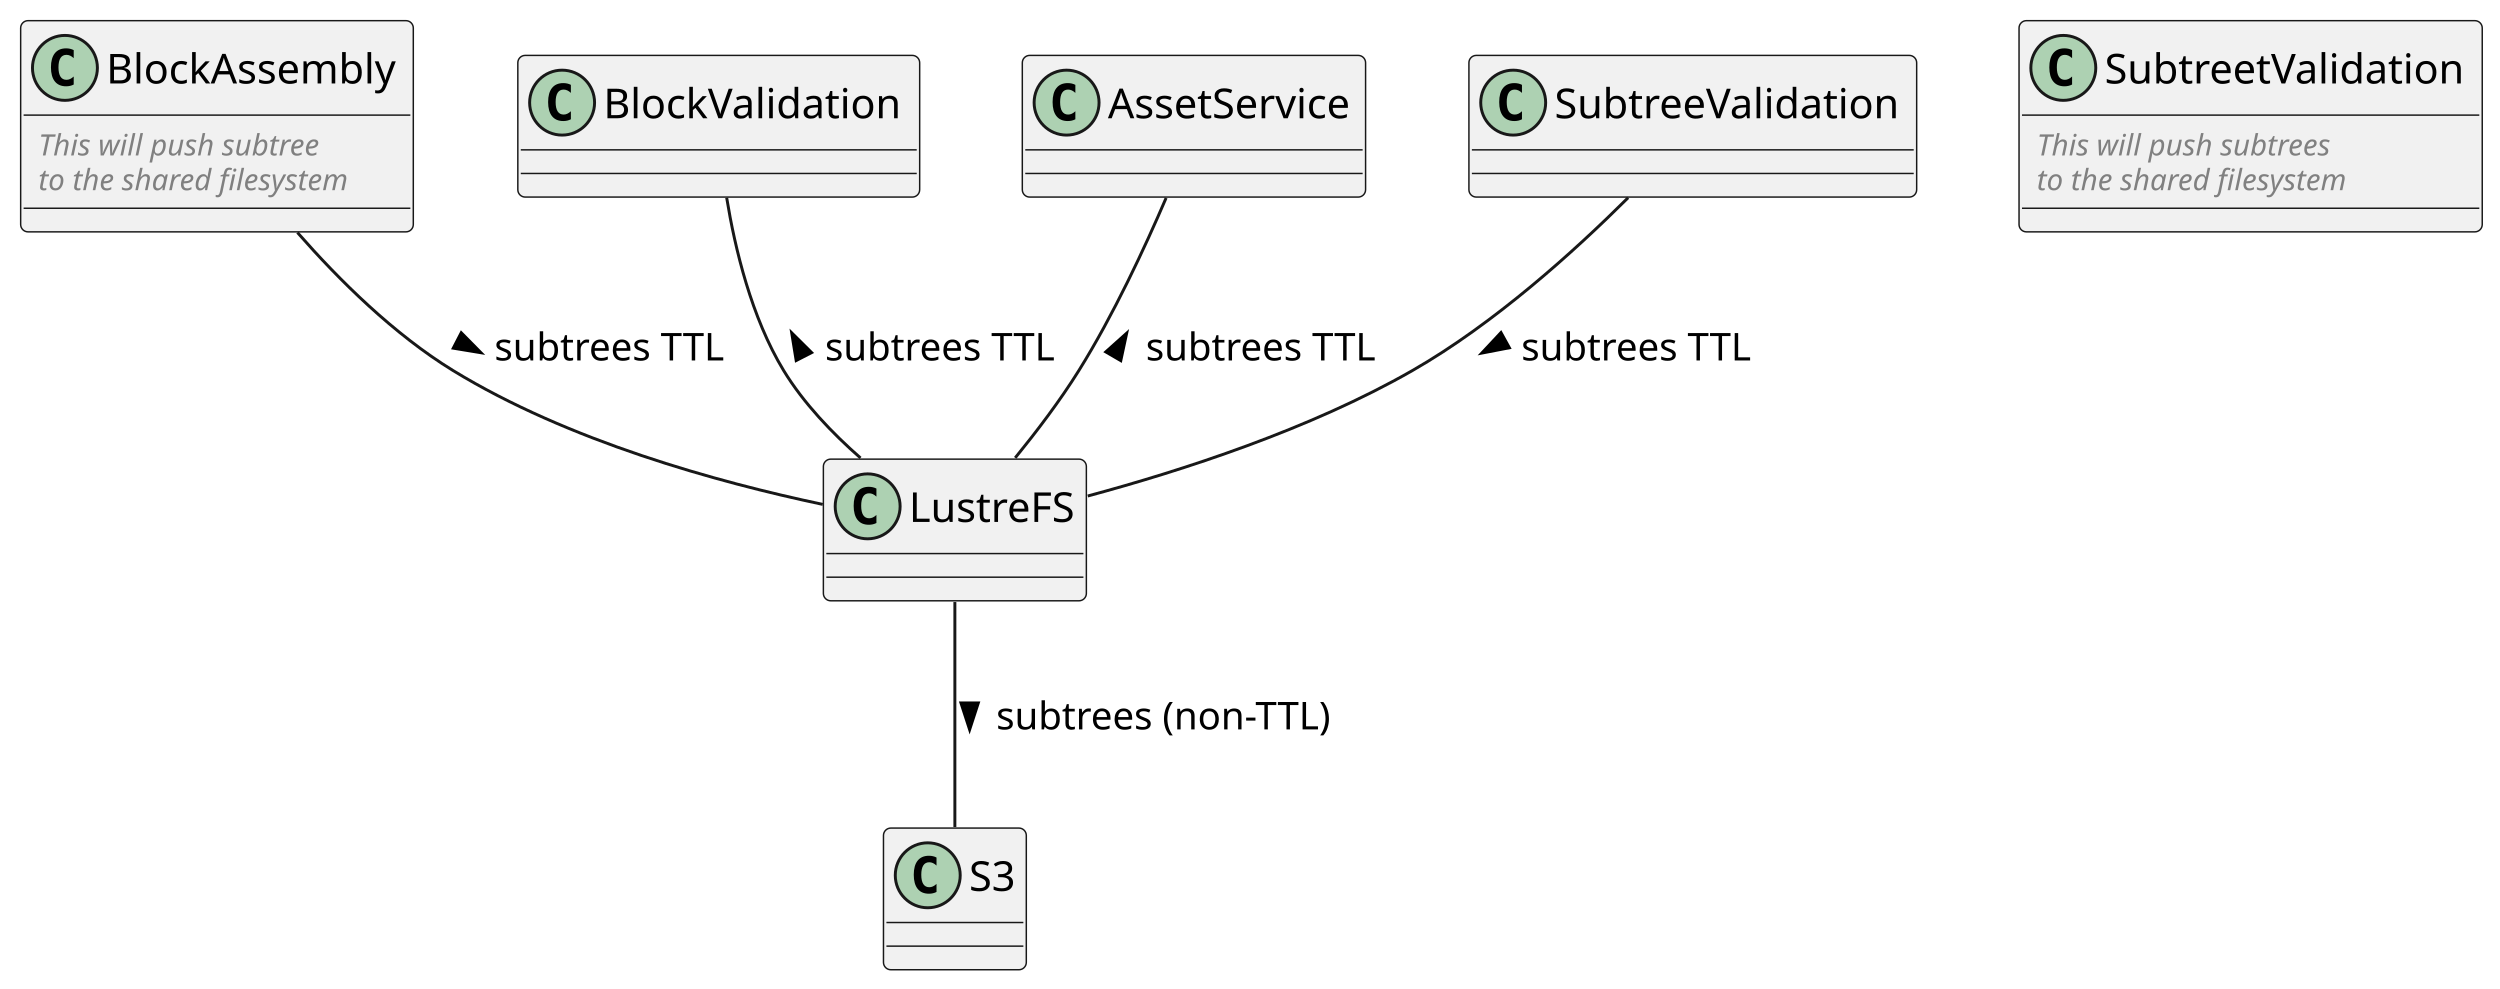
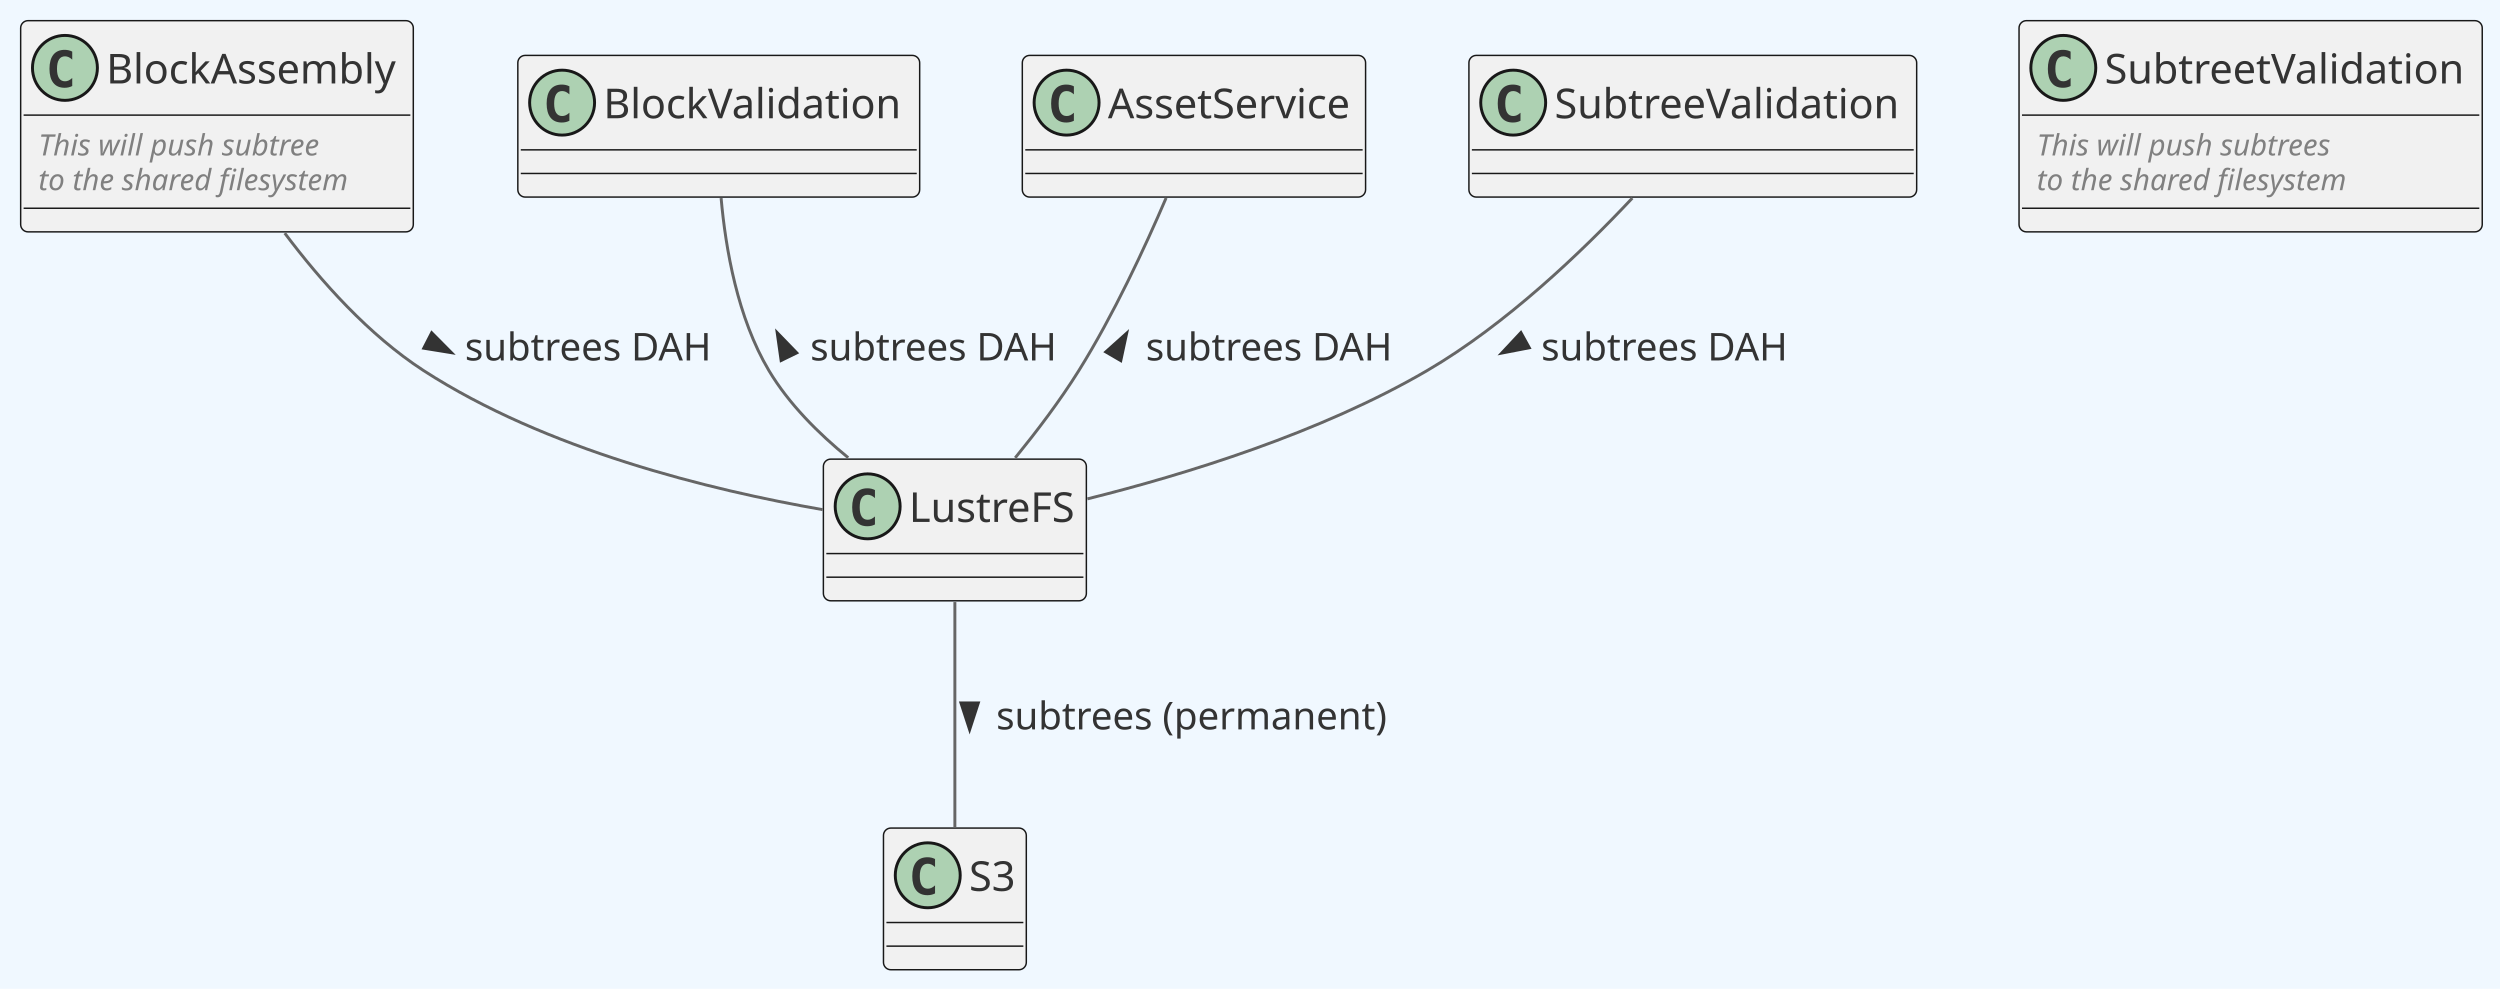
- <svg xmlns="http://www.w3.org/2000/svg" contentStyleType="text/css" height="335" preserveAspectRatio="none" viewBox="0 0 847 335" width="847" zoomAndPan="magnify">
-   <rect fill="#f1f1f1" height="71.555" rx="2.5" stroke="#181818" stroke-width=".5" width="133.028" x="7" y="7" />
-   <ellipse cx="22" cy="23" fill="#add1b2" rx="11" ry="11" stroke="#181818" />
-   <path d="m24.973 28.643q-.581.299-1.22.448-.639.149-1.345.149-2.507 0-3.827-1.652-1.32-1.652-1.32-4.773 0-3.129 1.32-4.781 1.32-1.652 3.827-1.652.706 0 1.353.149.647.149 1.212.448v2.723q-.631-.581-1.224-.851-.594-.27-1.224-.27-1.345 0-2.03 1.067-.685 1.067-.685 3.167 0 2.092.685 3.159.685 1.067 2.03 1.067.631 0 1.224-.27.594-.27 1.224-.851z" />
-   <text font-family="sans-serif" font-size="14" lengthAdjust="spacing" textLength="101.028" x="36" y="28.291">BlockAssembly</text>
-   <path d="m8 39h131.028" stroke="#181818" stroke-width=".5" />
-   <text fill="#808080" font-family="sans-serif" font-size="10" font-style="italic" lengthAdjust="spacing" textLength="106.763" x="13" y="52.668">This will push subtree</text>
-   <text fill="#808080" font-family="sans-serif" font-size="10" font-style="italic" lengthAdjust="spacing" textLength="116.772" x="13" y="64.445">to the shared filesystem</text>
-   <path d="m8 70.555h131.028" stroke="#181818" stroke-width=".5" />
-   <rect fill="#f1f1f1" height="48" rx="2.5" stroke="#181818" stroke-width=".5" width="136.145" x="175.44" y="18.77" />
-   <ellipse cx="190.44" cy="34.77" fill="#add1b2" rx="11" ry="11" stroke="#181818" />
-   <path d="m193.413 40.413q-.581.299-1.22.448-.639.149-1.345.149-2.507 0-3.827-1.652-1.32-1.652-1.32-4.773 0-3.129 1.32-4.781 1.32-1.652 3.827-1.652.706 0 1.353.149.647.149 1.212.448v2.723q-.631-.581-1.224-.851-.594-.27-1.224-.27-1.345 0-2.03 1.067-.685 1.067-.685 3.167 0 2.092.685 3.159.685 1.067 2.03 1.067.631 0 1.224-.27.594-.27 1.224-.851z" />
-   <text font-family="sans-serif" font-size="14" lengthAdjust="spacing" textLength="104.145" x="204.44" y="40.061">BlockValidation</text>
-   <g stroke="#181818">
-     <path d="m176.44 50.77h134.145" stroke-width=".5" />
-     <path d="m176.44 58.77h134.145" stroke-width=".5" />
-     <rect fill="#f1f1f1" height="71.555" rx="2.5" stroke-width=".5" width="156.934" x="684.05" y="7" />
-     <ellipse cx="699.05" cy="23" fill="#add1b2" rx="11" ry="11" />
+ <svg xmlns="http://www.w3.org/2000/svg" contentStyleType="text/css" height="335px" preserveAspectRatio="none" style="width:847px;height:335px;background:#F0F8FF;" version="1.1" viewBox="0 0 847 335" width="847px" zoomAndPan="magnify">
+   <defs />
+   <g>
+     <rect fill="#F0F8FF" height="335" style="stroke:none;stroke-width:1.0;" width="847" x="0" y="0" />
+     <g id="elem_BlockAssembly">
+       <rect codeLine="25" fill="#F1F1F1" height="71.555" id="BlockAssembly" rx="2.5" ry="2.5" style="stroke:#181818;stroke-width:0.5;" width="133.028" x="7" y="7" />
+       <ellipse cx="22" cy="23" fill="#ADD1B2" rx="11" ry="11" style="stroke:#181818;stroke-width:1.0;" />
+       <path d="M24.473,29.143 Q23.892,29.442 23.253,29.591 Q22.614,29.741 21.908,29.741 Q19.401,29.741 18.081,28.089 Q16.762,26.437 16.762,23.316 Q16.762,20.186 18.081,18.535 Q19.401,16.883 21.908,16.883 Q22.614,16.883 23.261,17.032 Q23.909,17.182 24.473,17.48 L24.473,20.203 Q23.842,19.622 23.249,19.352 Q22.655,19.082 22.024,19.082 Q20.68,19.082 19.995,20.149 Q19.31,21.216 19.31,23.316 Q19.31,25.408 19.995,26.474 Q20.68,27.541 22.024,27.541 Q22.655,27.541 23.249,27.271 Q23.842,27.002 24.473,26.42 Z " fill="#333333" />
+       <text fill="#333333" font-family="sans-serif" font-size="14" lengthAdjust="spacing" textLength="101.028" x="36" y="28.291">BlockAssembly</text>
+       <line style="stroke:#181818;stroke-width:0.5;" x1="8" x2="139.028" y1="39" y2="39" />
+       <text fill="#808080" font-family="sans-serif" font-size="10" font-style="italic" lengthAdjust="spacing" textLength="106.763" x="13" y="52.668">This will push subtree</text>
+       <text fill="#808080" font-family="sans-serif" font-size="10" font-style="italic" lengthAdjust="spacing" textLength="116.772" x="13" y="64.445">to the shared filesystem</text>
+       <line style="stroke:#181818;stroke-width:0.5;" x1="8" x2="139.028" y1="70.555" y2="70.555" />
+     </g>
+     <g id="elem_BlockValidation">
+       <rect codeLine="30" fill="#F1F1F1" height="48" id="BlockValidation" rx="2.5" ry="2.5" style="stroke:#181818;stroke-width:0.5;" width="136.145" x="175.44" y="18.77" />
+       <ellipse cx="190.44" cy="34.77" fill="#ADD1B2" rx="11" ry="11" style="stroke:#181818;stroke-width:1.0;" />
+       <path d="M192.913,40.913 Q192.332,41.212 191.693,41.361 Q191.054,41.511 190.348,41.511 Q187.841,41.511 186.522,39.859 Q185.202,38.207 185.202,35.086 Q185.202,31.956 186.522,30.305 Q187.841,28.653 190.348,28.653 Q191.054,28.653 191.701,28.802 Q192.349,28.952 192.913,29.25 L192.913,31.973 Q192.282,31.392 191.689,31.122 Q191.095,30.852 190.464,30.852 Q189.12,30.852 188.435,31.919 Q187.75,32.986 187.75,35.086 Q187.75,37.178 188.435,38.244 Q189.12,39.311 190.464,39.311 Q191.095,39.311 191.689,39.041 Q192.282,38.772 192.913,38.19 Z " fill="#333333" />
+       <text fill="#333333" font-family="sans-serif" font-size="14" lengthAdjust="spacing" textLength="104.145" x="204.44" y="40.061">BlockValidation</text>
+       <line style="stroke:#181818;stroke-width:0.5;" x1="176.44" x2="310.586" y1="50.77" y2="50.77" />
+       <line style="stroke:#181818;stroke-width:0.5;" x1="176.44" x2="310.586" y1="58.77" y2="58.77" />
+     </g>
+     <g id="elem_SubtreetValidation">
+       <rect codeLine="33" fill="#F1F1F1" height="71.555" id="SubtreetValidation" rx="2.5" ry="2.5" style="stroke:#181818;stroke-width:0.5;" width="156.934" x="684.05" y="7" />
+       <ellipse cx="699.05" cy="23" fill="#ADD1B2" rx="11" ry="11" style="stroke:#181818;stroke-width:1.0;" />
+       <path d="M701.523,29.143 Q700.942,29.442 700.303,29.591 Q699.664,29.741 698.958,29.741 Q696.451,29.741 695.131,28.089 Q693.812,26.437 693.812,23.316 Q693.812,20.186 695.131,18.535 Q696.451,16.883 698.958,16.883 Q699.664,16.883 700.311,17.032 Q700.959,17.182 701.523,17.48 L701.523,20.203 Q700.892,19.622 700.299,19.352 Q699.705,19.082 699.074,19.082 Q697.73,19.082 697.045,20.149 Q696.36,21.216 696.36,23.316 Q696.36,25.408 697.045,26.474 Q697.73,27.541 699.074,27.541 Q699.705,27.541 700.299,27.271 Q700.892,27.002 701.523,26.42 Z " fill="#333333" />
+       <text fill="#333333" font-family="sans-serif" font-size="14" lengthAdjust="spacing" textLength="124.934" x="713.05" y="28.291">SubtreetValidation</text>
+       <line style="stroke:#181818;stroke-width:0.5;" x1="685.05" x2="839.984" y1="39" y2="39" />
+       <text fill="#808080" font-family="sans-serif" font-size="10" font-style="italic" lengthAdjust="spacing" textLength="111.86" x="690.05" y="52.668">This will push subtrees</text>
+       <text fill="#808080" font-family="sans-serif" font-size="10" font-style="italic" lengthAdjust="spacing" textLength="116.772" x="690.05" y="64.445">to the shared filesystem</text>
+       <line style="stroke:#181818;stroke-width:0.5;" x1="685.05" x2="839.984" y1="70.555" y2="70.555" />
+     </g>
+     <g id="elem_AssetService">
+       <rect codeLine="38" fill="#F1F1F1" height="48" id="AssetService" rx="2.5" ry="2.5" style="stroke:#181818;stroke-width:0.5;" width="116.301" x="346.36" y="18.77" />
+       <ellipse cx="361.36" cy="34.77" fill="#ADD1B2" rx="11" ry="11" style="stroke:#181818;stroke-width:1.0;" />
+       <path d="M363.833,40.913 Q363.252,41.212 362.613,41.361 Q361.974,41.511 361.268,41.511 Q358.761,41.511 357.442,39.859 Q356.122,38.207 356.122,35.086 Q356.122,31.956 357.442,30.305 Q358.761,28.653 361.268,28.653 Q361.974,28.653 362.621,28.802 Q363.269,28.952 363.833,29.25 L363.833,31.973 Q363.202,31.392 362.609,31.122 Q362.015,30.852 361.384,30.852 Q360.04,30.852 359.355,31.919 Q358.67,32.986 358.67,35.086 Q358.67,37.178 359.355,38.244 Q360.04,39.311 361.384,39.311 Q362.015,39.311 362.609,39.041 Q363.202,38.772 363.833,38.19 Z " fill="#333333" />
+       <text fill="#333333" font-family="sans-serif" font-size="14" lengthAdjust="spacing" textLength="84.301" x="375.36" y="40.061">AssetService</text>
+       <line style="stroke:#181818;stroke-width:0.5;" x1="347.36" x2="461.661" y1="50.77" y2="50.77" />
+       <line style="stroke:#181818;stroke-width:0.5;" x1="347.36" x2="461.661" y1="58.77" y2="58.77" />
+     </g>
+     <g id="elem_LustreFS">
+       <rect codeLine="41" fill="#F1F1F1" height="48" id="LustreFS" rx="2.5" ry="2.5" style="stroke:#181818;stroke-width:0.5;" width="89.101" x="278.96" y="155.55" />
+       <ellipse cx="293.96" cy="171.55" fill="#ADD1B2" rx="11" ry="11" style="stroke:#181818;stroke-width:1.0;" />
+       <path d="M296.433,177.693 Q295.852,177.992 295.213,178.141 Q294.574,178.291 293.868,178.291 Q291.361,178.291 290.041,176.639 Q288.722,174.987 288.722,171.866 Q288.722,168.737 290.041,167.085 Q291.361,165.433 293.868,165.433 Q294.574,165.433 295.221,165.582 Q295.869,165.732 296.433,166.03 L296.433,168.753 Q295.802,168.172 295.209,167.902 Q294.615,167.632 293.984,167.632 Q292.64,167.632 291.955,168.699 Q291.27,169.766 291.27,171.866 Q291.27,173.958 291.955,175.024 Q292.64,176.091 293.984,176.091 Q294.615,176.091 295.209,175.821 Q295.802,175.552 296.433,174.97 Z " fill="#333333" />
+       <text fill="#333333" font-family="sans-serif" font-size="14" lengthAdjust="spacing" textLength="57.101" x="307.96" y="176.841">LustreFS</text>
+       <line style="stroke:#181818;stroke-width:0.5;" x1="279.96" x2="367.061" y1="187.55" y2="187.55" />
+       <line style="stroke:#181818;stroke-width:0.5;" x1="279.96" x2="367.061" y1="195.55" y2="195.55" />
+     </g>
+     <g id="elem_S3">
+       <rect codeLine="44" fill="#F1F1F1" height="48" id="S3" rx="2.5" ry="2.5" style="stroke:#181818;stroke-width:0.5;" width="48.393" x="299.32" y="280.55" />
+       <ellipse cx="314.32" cy="296.55" fill="#ADD1B2" rx="11" ry="11" style="stroke:#181818;stroke-width:1.0;" />
+       <path d="M316.793,302.693 Q316.212,302.992 315.573,303.141 Q314.934,303.291 314.228,303.291 Q311.721,303.291 310.401,301.639 Q309.082,299.987 309.082,296.866 Q309.082,293.736 310.401,292.085 Q311.721,290.433 314.228,290.433 Q314.934,290.433 315.581,290.582 Q316.229,290.732 316.793,291.031 L316.793,293.753 Q316.162,293.172 315.569,292.902 Q314.975,292.632 314.344,292.632 Q313,292.632 312.315,293.699 Q311.63,294.766 311.63,296.866 Q311.63,298.958 312.315,300.024 Q313,301.091 314.344,301.091 Q314.975,301.091 315.569,300.821 Q316.162,300.551 316.793,299.97 Z " fill="#333333" />
+       <text fill="#333333" font-family="sans-serif" font-size="14" lengthAdjust="spacing" textLength="16.393" x="328.32" y="301.841">S3</text>
+       <line style="stroke:#181818;stroke-width:0.5;" x1="300.32" x2="346.713" y1="312.55" y2="312.55" />
+       <line style="stroke:#181818;stroke-width:0.5;" x1="300.32" x2="346.713" y1="320.55" y2="320.55" />
+     </g>
+     <g id="elem_SubtreeValidation">
+       <rect fill="#F1F1F1" height="48" id="SubtreeValidation" rx="2.5" ry="2.5" style="stroke:#181818;stroke-width:0.5;" width="151.697" x="497.67" y="18.77" />
+       <ellipse cx="512.67" cy="34.77" fill="#ADD1B2" rx="11" ry="11" style="stroke:#181818;stroke-width:1.0;" />
+       <path d="M515.143,40.913 Q514.562,41.212 513.923,41.361 Q513.284,41.511 512.578,41.511 Q510.071,41.511 508.752,39.859 Q507.432,38.207 507.432,35.086 Q507.432,31.956 508.752,30.305 Q510.071,28.653 512.578,28.653 Q513.284,28.653 513.931,28.802 Q514.579,28.952 515.143,29.25 L515.143,31.973 Q514.512,31.392 513.919,31.122 Q513.325,30.852 512.694,30.852 Q511.35,30.852 510.665,31.919 Q509.98,32.986 509.98,35.086 Q509.98,37.178 510.665,38.244 Q511.35,39.311 512.694,39.311 Q513.325,39.311 513.919,39.041 Q514.512,38.772 515.143,38.19 Z " fill="#333333" />
+       <text fill="#333333" font-family="sans-serif" font-size="14" lengthAdjust="spacing" textLength="119.697" x="526.67" y="40.061">SubtreeValidation</text>
+       <line style="stroke:#181818;stroke-width:0.5;" x1="498.67" x2="648.367" y1="50.77" y2="50.77" />
+       <line style="stroke:#181818;stroke-width:0.5;" x1="498.67" x2="648.367" y1="58.77" y2="58.77" />
+     </g>
+     <g id="link_BlockAssembly_LustreFS">
+       <path codeLine="46" d="M96.47,78.99 C108.68,95.25 125,113.56 143.51,125.55 C184.94,152.37 240.38,166.01 278.73,172.67 " fill="none" id="BlockAssembly-LustreFS" style="stroke:#666666;stroke-width:1.0;" />
+       <polygon fill="#333333" points="152.957,119.491,146.256,112.742,143.569,117.97,152.957,119.491" style="stroke:#333333;stroke-width:1.0;" />
+       <text fill="#333333" font-family="sans-serif" font-size="13" lengthAdjust="spacing" textLength="86.544" x="157.51" y="122.118">subtrees DAH</text>
+     </g>
+     <g id="link_BlockValidation_LustreFS">
+       <path codeLine="47" d="M244.31,67.1 C245.83,84.31 249.89,107.74 260.51,125.55 C267.25,136.84 277.29,146.86 287.37,155.07 " fill="none" id="BlockValidation-LustreFS" style="stroke:#666666;stroke-width:1.0;" />
+       <polygon fill="#333333" points="263.312,112.714,264.649,122.13,269.928,119.546,263.312,112.714" style="stroke:#333333;stroke-width:1.0;" />
+       <text fill="#333333" font-family="sans-serif" font-size="13" lengthAdjust="spacing" textLength="86.544" x="274.51" y="122.118">subtrees DAH</text>
+     </g>
+     <g id="link_SubtreeValidation_LustreFS">
+       <path codeLine="48" d="M553.03,67.11 C536.01,85.25 510.31,109.9 483.51,125.55 C447.38,146.66 401.69,160.72 368.4,169.02 " fill="none" id="SubtreeValidation-LustreFS" style="stroke:#666666;stroke-width:1.0;" />
+       <polygon fill="#333333" points="508.783,119.621,518.122,117.823,515.281,112.677,508.783,119.621" style="stroke:#333333;stroke-width:1.0;" />
+       <text fill="#333333" font-family="sans-serif" font-size="13" lengthAdjust="spacing" textLength="86.544" x="522.16" y="122.118">subtrees DAH</text>
+     </g>
+     <g id="link_AssetService_LustreFS">
+       <path codeLine="49" d="M395.08,67.06 C387.89,83.83 377.25,106.73 365.51,125.55 C359.18,135.71 351.22,146.19 343.95,155.12 " fill="none" id="AssetService-LustreFS" style="stroke:#666666;stroke-width:1.0;" />
+       <polygon fill="#333333" points="381.721,112.881,374.637,119.228,379.72,122.179,381.721,112.881" style="stroke:#333333;stroke-width:1.0;" />
+       <text fill="#333333" font-family="sans-serif" font-size="13" lengthAdjust="spacing" textLength="86.544" x="388.21" y="122.118">subtrees DAH</text>
+     </g>
+     <g id="link_LustreFS_S3">
+       <path codeLine="50" d="M323.51,203.97 C323.51,225.86 323.51,258.35 323.51,280.21 " fill="none" id="LustreFS-S3" style="stroke:#666666;stroke-width:1.0;" />
+       <polygon fill="#333333" points="328.51,247.205,331.449,238.16,325.571,238.16,328.51,247.205" style="stroke:#333333;stroke-width:1.0;" />
+       <text fill="#333333" font-family="sans-serif" font-size="13" lengthAdjust="spacing" textLength="135.04" x="337.51" y="247.118">subtrees (permanent)</text>
+     </g>
  </g>
-   <path d="m702.023 28.643q-.581.299-1.22.448-.639.149-1.345.149-2.507 0-3.827-1.652-1.32-1.652-1.32-4.773 0-3.129 1.32-4.781 1.32-1.652 3.827-1.652.706 0 1.353.149.647.149 1.212.448v2.723q-.631-.581-1.224-.851-.594-.27-1.224-.27-1.345 0-2.03 1.067-.685 1.067-.685 3.167 0 2.092.685 3.159.685 1.067 2.03 1.067.631 0 1.224-.27.594-.27 1.224-.851z" />
-   <text font-family="sans-serif" font-size="14" lengthAdjust="spacing" textLength="124.934" x="713.05" y="28.291">SubtreetValidation</text>
-   <path d="m685.05 39h154.934" stroke="#181818" stroke-width=".5" />
-   <text fill="#808080" font-family="sans-serif" font-size="10" font-style="italic" lengthAdjust="spacing" textLength="111.86" x="690.05" y="52.668">This will push subtrees</text>
-   <text fill="#808080" font-family="sans-serif" font-size="10" font-style="italic" lengthAdjust="spacing" textLength="116.772" x="690.05" y="64.445">to the shared filesystem</text>
-   <path d="m685.05 70.555h154.934" stroke="#181818" stroke-width=".5" />
-   <rect fill="#f1f1f1" height="48" rx="2.5" stroke="#181818" stroke-width=".5" width="116.301" x="346.36" y="18.77" />
-   <ellipse cx="361.36" cy="34.77" fill="#add1b2" rx="11" ry="11" stroke="#181818" />
-   <path d="m364.333 40.413q-.581.299-1.22.448-.639.149-1.345.149-2.507 0-3.827-1.652-1.32-1.652-1.32-4.773 0-3.129 1.32-4.781 1.32-1.652 3.827-1.652.706 0 1.353.149.647.149 1.212.448v2.723q-.631-.581-1.224-.851-.594-.27-1.224-.27-1.345 0-2.03 1.067-.685 1.067-.685 3.167 0 2.092.685 3.159.685 1.067 2.03 1.067.631 0 1.224-.27.594-.27 1.224-.851z" />
-   <text font-family="sans-serif" font-size="14" lengthAdjust="spacing" textLength="84.301" x="375.36" y="40.061">AssetService</text>
-   <path d="m347.36 50.77h114.301" stroke="#181818" stroke-width=".5" />
-   <path d="m347.36 58.77h114.301" stroke="#181818" stroke-width=".5" />
-   <rect fill="#f1f1f1" height="48" rx="2.5" stroke="#181818" stroke-width=".5" width="89.101" x="278.96" y="155.55" />
-   <ellipse cx="293.96" cy="171.55" fill="#add1b2" rx="11" ry="11" stroke="#181818" />
-   <path d="m296.933 177.193q-.581.299-1.22.448-.639.149-1.345.149-2.507 0-3.827-1.652-1.32-1.652-1.32-4.773 0-3.129 1.32-4.781 1.32-1.652 3.827-1.652.706 0 1.353.149.647.149 1.212.448v2.723q-.631-.581-1.224-.851-.594-.27-1.224-.27-1.345 0-2.03 1.067-.685 1.067-.685 3.167 0 2.092.685 3.159.685 1.067 2.03 1.067.631 0 1.224-.27.594-.27 1.224-.851z" />
-   <text font-family="sans-serif" font-size="14" lengthAdjust="spacing" textLength="57.101" x="307.96" y="176.841">LustreFS</text>
-   <path d="m279.96 187.55h87.101" stroke="#181818" stroke-width=".5" />
-   <path d="m279.96 195.55h87.101" stroke="#181818" stroke-width=".5" />
-   <rect fill="#f1f1f1" height="48" rx="2.5" stroke="#181818" stroke-width=".5" width="48.393" x="299.32" y="280.55" />
-   <ellipse cx="314.32" cy="296.55" fill="#add1b2" rx="11" ry="11" stroke="#181818" />
-   <path d="m317.293 302.193q-.581.299-1.22.448-.639.149-1.345.149-2.507 0-3.827-1.652-1.32-1.652-1.32-4.773 0-3.129 1.32-4.781 1.32-1.652 3.827-1.652.706 0 1.353.149.647.149 1.212.448v2.723q-.631-.581-1.224-.851-.594-.27-1.224-.27-1.345 0-2.03 1.067-.685 1.067-.685 3.167 0 2.092.685 3.159.685 1.067 2.03 1.067.631 0 1.224-.27.594-.27 1.224-.851z" />
-   <text font-family="sans-serif" font-size="14" lengthAdjust="spacing" textLength="16.393" x="328.32" y="301.841">S3</text>
-   <path d="m300.32 312.55h46.393" stroke="#181818" stroke-width=".5" />
-   <path d="m300.32 320.55h46.393" stroke="#181818" stroke-width=".5" />
-   <rect fill="#f1f1f1" height="48" rx="2.5" stroke="#181818" stroke-width=".5" width="151.697" x="497.67" y="18.77" />
-   <ellipse cx="512.67" cy="34.77" fill="#add1b2" rx="11" ry="11" stroke="#181818" />
-   <path d="m515.643 40.413q-.581.299-1.22.448-.639.149-1.345.149-2.507 0-3.827-1.652-1.32-1.652-1.32-4.773 0-3.129 1.32-4.781 1.32-1.652 3.827-1.652.706 0 1.353.149.647.149 1.212.448v2.723q-.631-.581-1.224-.851-.594-.27-1.224-.27-1.345 0-2.03 1.067-.685 1.067-.685 3.167 0 2.092.685 3.159.685 1.067 2.03 1.067.631 0 1.224-.27.594-.27 1.224-.851z" />
-   <text font-family="sans-serif" font-size="14" lengthAdjust="spacing" textLength="119.697" x="526.67" y="40.061">SubtreeValidation</text>
-   <path d="m498.67 50.77h149.697" stroke="#181818" stroke-width=".5" />
-   <path d="m498.67 58.77h149.697" stroke="#181818" stroke-width=".5" />
-   <path d="m100.77 78.78c14.2 16.2 32.76 34.53 52.74 46.77 38.9 23.81 89.41 37.77 125.24 45.34" fill="none" stroke="#181818" />
-   <path d="m162.951 119.503-6.682-6.767-2.702 5.22z" stroke="#000" />
-   <text font-family="sans-serif" font-size="13" lengthAdjust="spacing" textLength="81.656" x="167.51" y="122.118">subtrees TTL</text>
-   <path d="m246.2 67.01c2.8 17.17 8.39 40.58 19.31 58.54 6.74 11.07 16.46 21.22 26.03 29.61" fill="none" stroke="#181818" />
-   <path d="m268.223 112.759 1.524 9.388 5.227-2.688z" stroke="#000" />
-   <text font-family="sans-serif" font-size="13" lengthAdjust="spacing" textLength="81.656" x="279.51" y="122.118">subtrees TTL</text>
-   <path d="m551.61 66.98c-18.13 18.07-45.34 42.67-73.1 58.57-34.67 19.86-77.97 33.88-109.99 42.5" fill="none" stroke="#181818" />
-   <path d="m502.033 119.622 9.339-1.798-2.841-5.146z" stroke="#000" />
-   <text font-family="sans-serif" font-size="13" lengthAdjust="spacing" textLength="81.656" x="515.41" y="122.118">subtrees TTL</text>
-   <path d="m395.08 67.06c-7.19 16.77-17.83 39.67-29.57 58.49-6.33 10.16-14.29 20.64-21.56 29.57" fill="none" stroke="#181818" />
-   <path d="m381.721 112.881-7.083 6.346 5.083 2.951z" stroke="#000" />
-   <text font-family="sans-serif" font-size="13" lengthAdjust="spacing" textLength="81.656" x="388.21" y="122.118">subtrees TTL</text>
-   <path d="m323.51 203.97v76.24" fill="none" stroke="#181818" />
-   <path d="m328.51 247.205 2.939-9.045h-5.878z" stroke="#000" />
-   <text font-family="sans-serif" font-size="13" lengthAdjust="spacing" textLength="121.754" x="337.51" y="247.118">subtrees (non-TTL)</text>
</svg>
